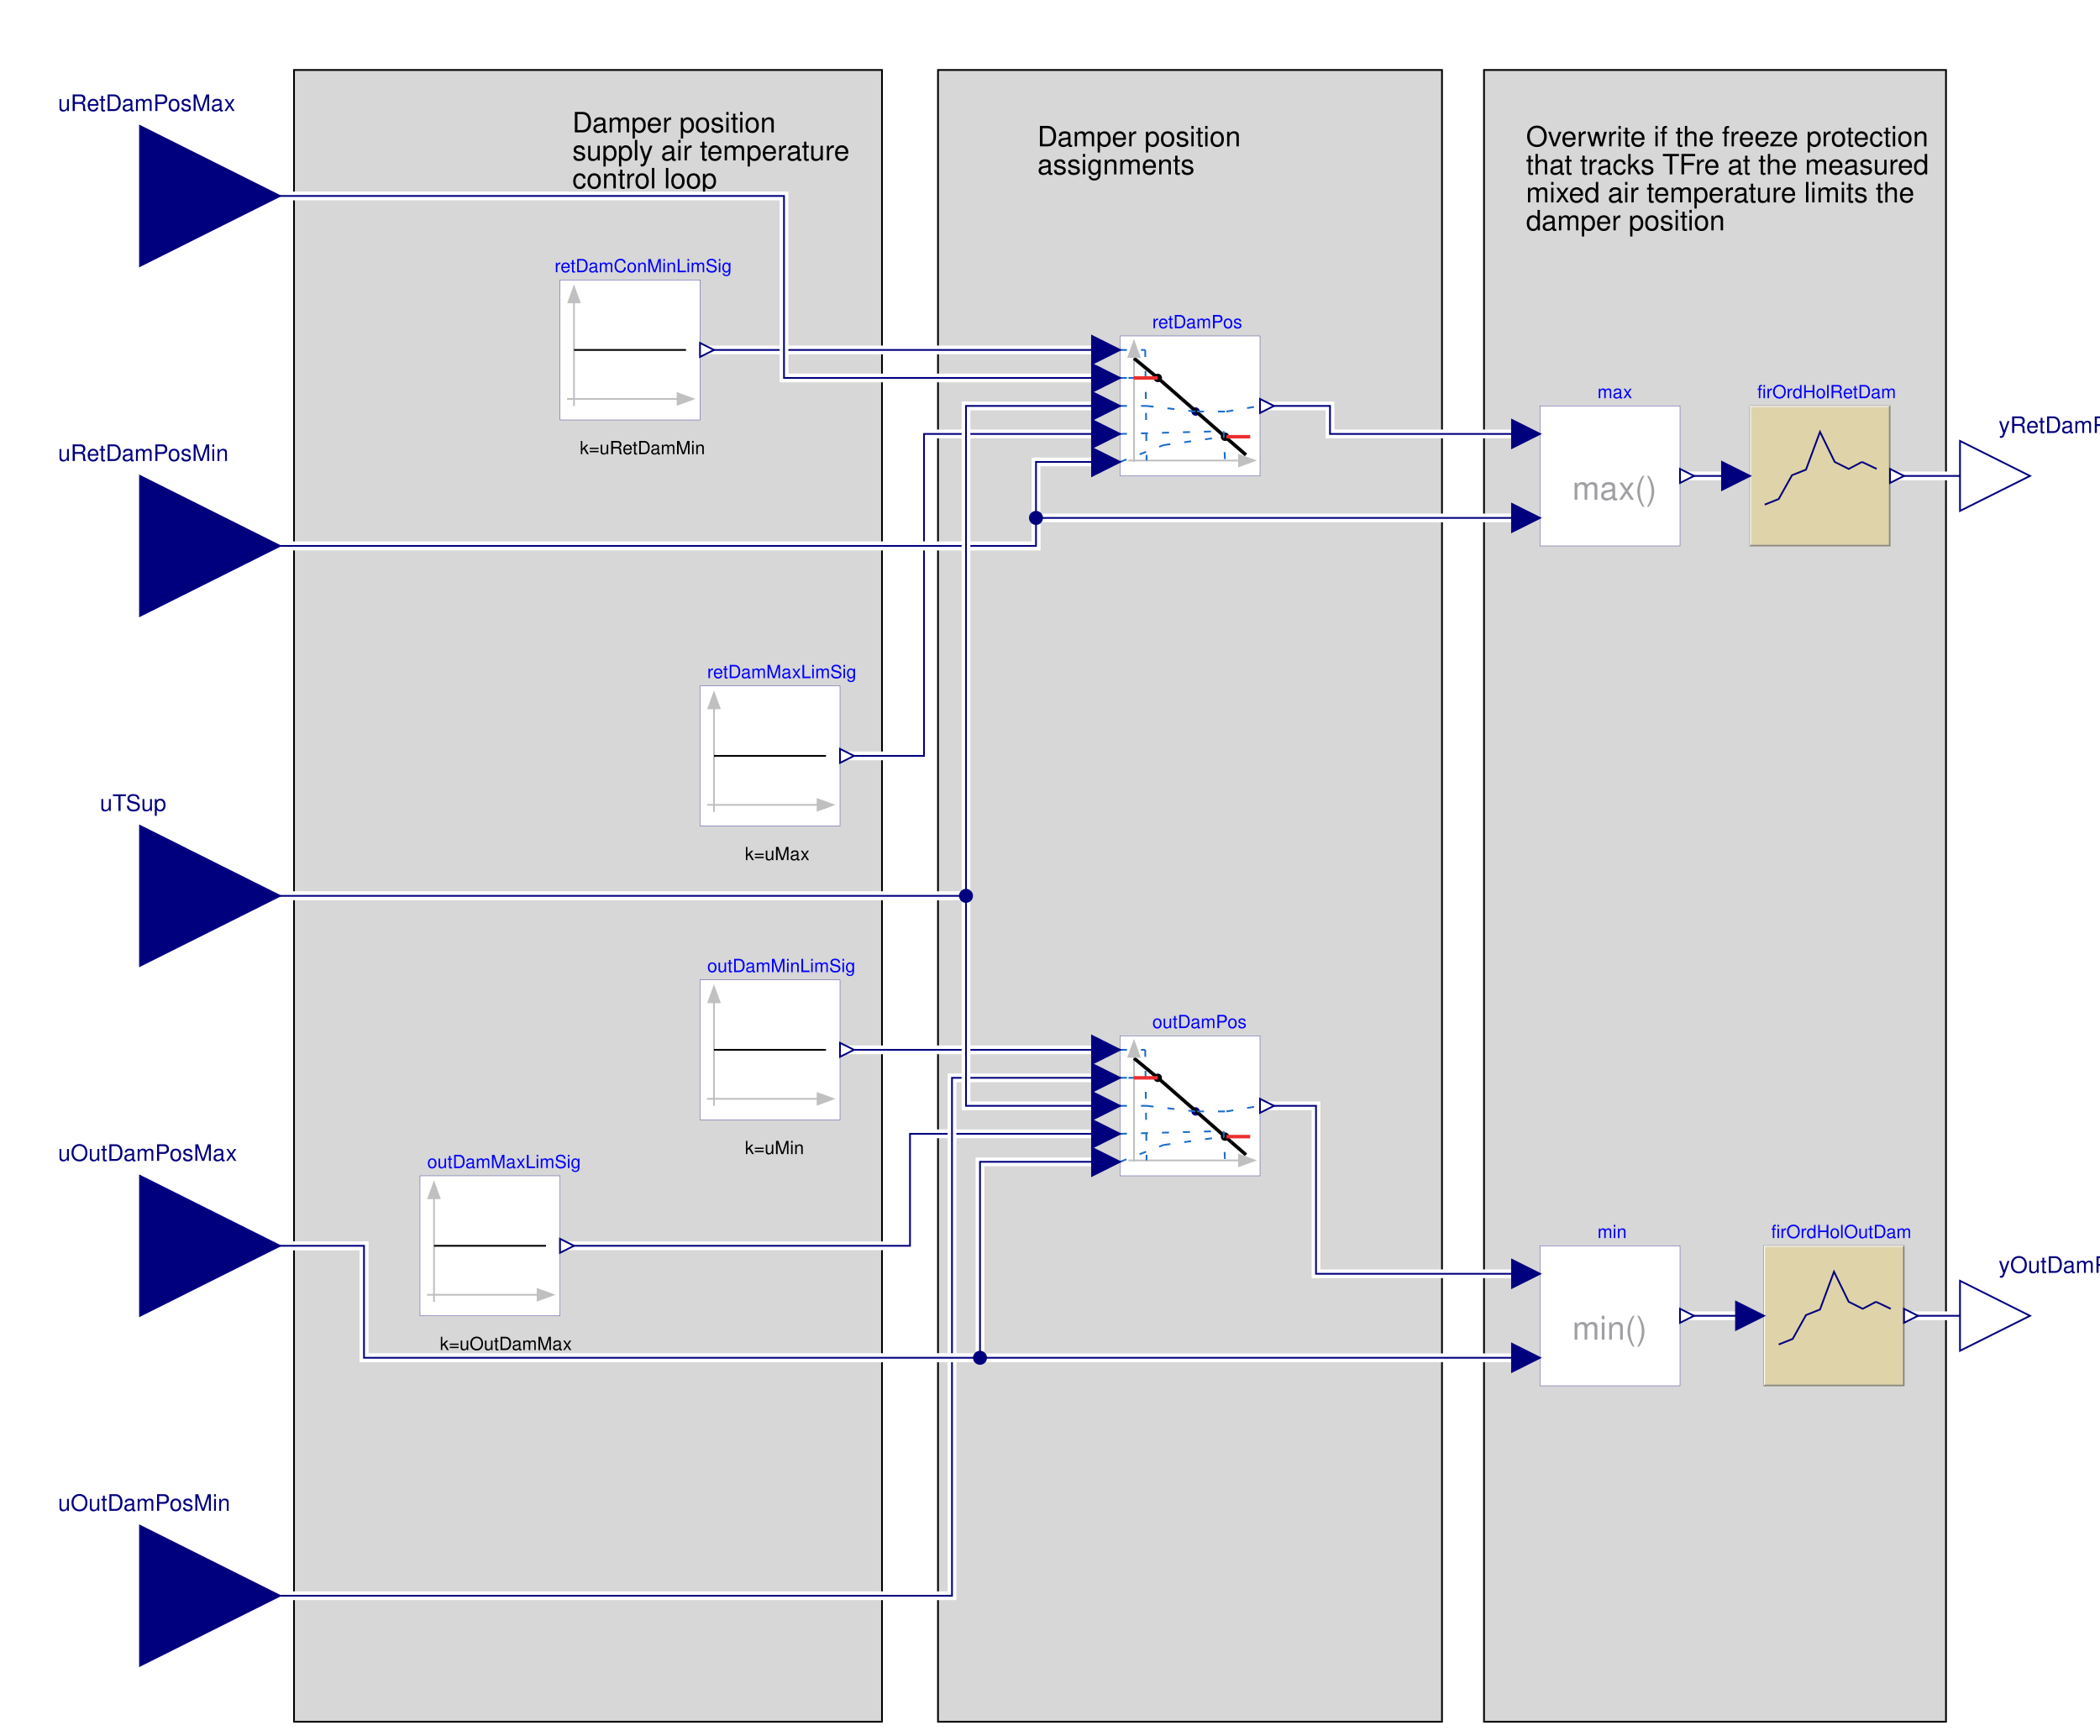
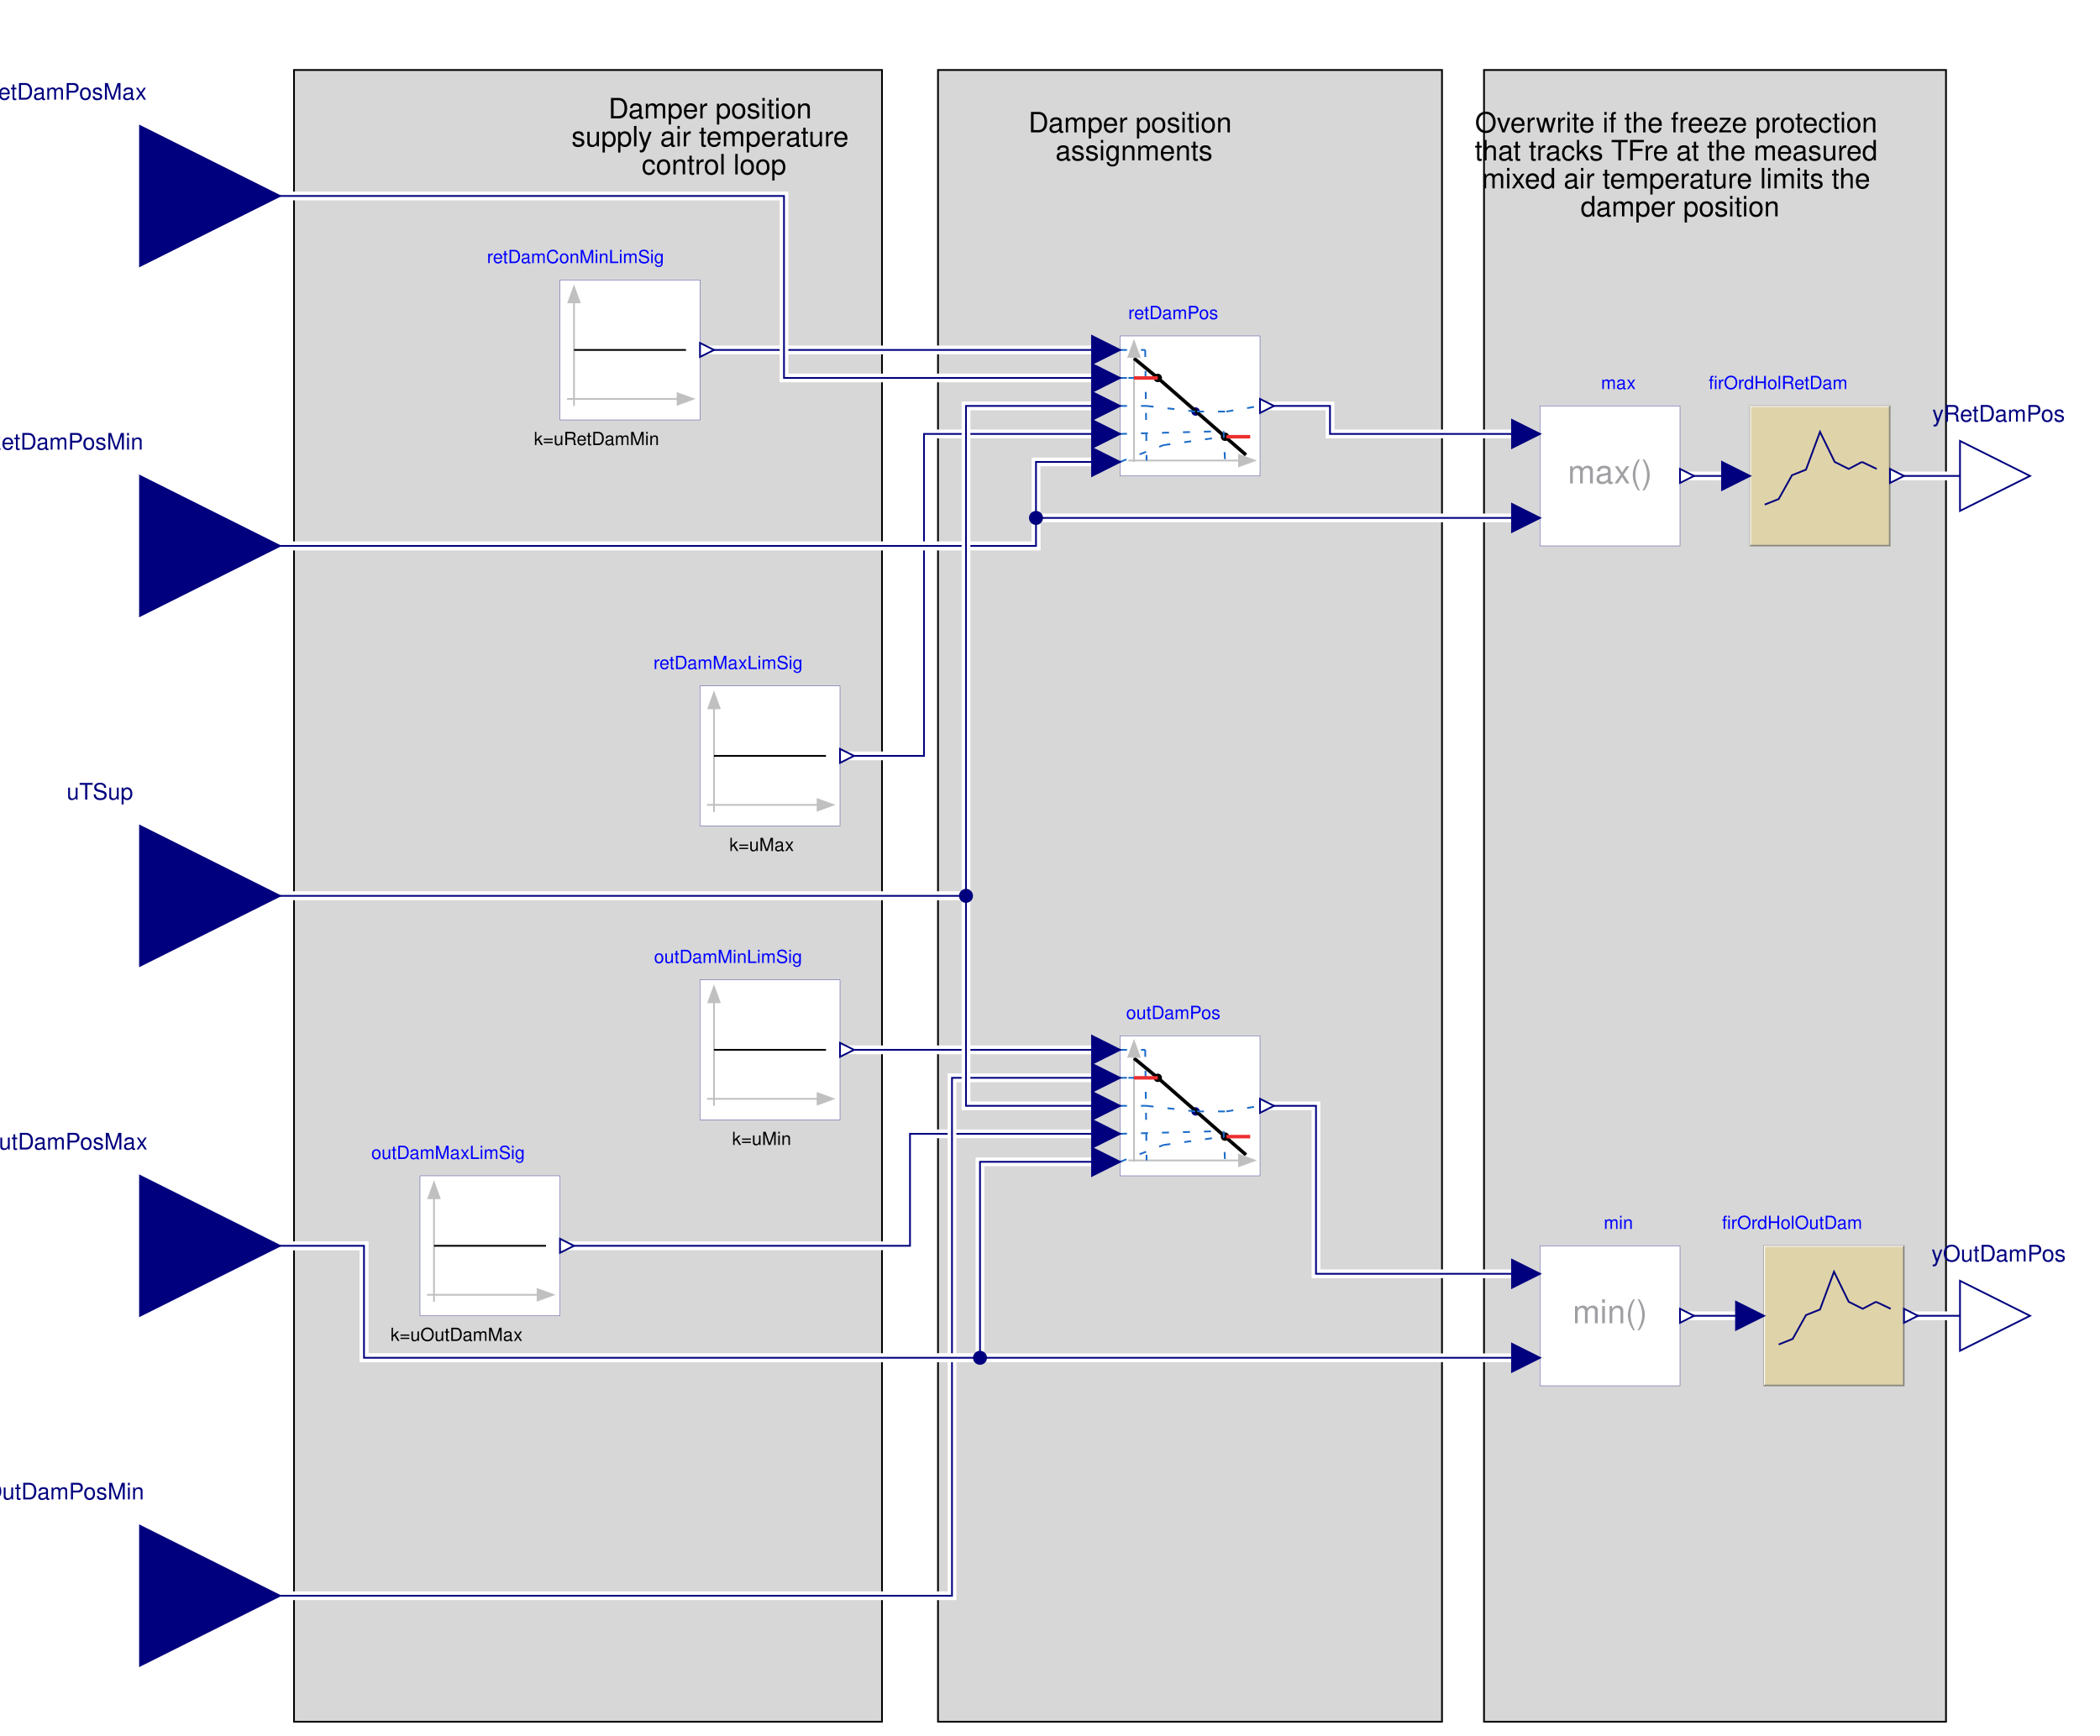
<svg xmlns="http://www.w3.org/2000/svg" version="1.1" baseProfile="full" width="300mm" height="248mm" viewBox="0 0 300 248">
  <rect x="134" y="10" width="72" height="236" fill="rgb(215,215,215)" stroke="rgb(0,0,0)" stroke-dasharray="1,0" stroke-width="0.25" />
  <rect x="42" y="10" width="84" height="236" fill="rgb(215,215,215)" stroke="rgb(0,0,0)" stroke-dasharray="1,0" stroke-width="0.25" />
  <rect x="212" y="10" width="66" height="236" fill="rgb(215,215,215)" stroke="rgb(0,0,0)" stroke-dasharray="1,0" stroke-width="0.25" />
-   <text font-family="helvetica" font-size="4" x="81.76" y="18" fill="rgb(0,0,0)" dominant-baseline="central" alignment-baseline="middle">
-     <tspan x="81.76" dy="0">Damper position</tspan>
-     <tspan x="81.76" dy="4">supply air temperature</tspan>
-     <tspan x="81.76" dy="4">control loop</tspan>
-   </text>
-   <text font-family="helvetica" font-size="4" x="148.2" y="20" fill="rgb(0,0,0)" dominant-baseline="central" alignment-baseline="middle">
-     <tspan x="148.2" dy="0">Damper position</tspan>
-     <tspan x="148.2" dy="4">assignments</tspan>
-   </text>
-   <text font-family="helvetica" font-size="4" x="218" y="20" fill="rgb(0,0,0)" dominant-baseline="central" alignment-baseline="middle">
-     <tspan x="218" dy="0">Overwrite if the freeze protection</tspan>
-     <tspan x="218" dy="4">that tracks TFre at the measured</tspan>
-     <tspan x="218" dy="4">mixed air temperature limits the</tspan>
-     <tspan x="218" dy="4">damper position</tspan>
+   <text font-family="helvetica" font-size="4" x="102" y="16" fill="rgb(0,0,0)" text-anchor="middle" dominant-baseline="central" alignment-baseline="middle">
+     <tspan x="102" dy="0">Damper position</tspan>
+     <tspan x="102" dy="4">supply air temperature</tspan>
+     <tspan x="102" dy="4">control loop</tspan>
+   </text>
+   <text font-family="helvetica" font-size="4" x="162" y="18" fill="rgb(0,0,0)" text-anchor="middle" dominant-baseline="central" alignment-baseline="middle">
+     <tspan x="162" dy="0">Damper position</tspan>
+     <tspan x="162" dy="4">assignments</tspan>
+   </text>
+   <text font-family="helvetica" font-size="4" x="240" y="18" fill="rgb(0,0,0)" text-anchor="middle" dominant-baseline="central" alignment-baseline="middle">
+     <tspan x="240" dy="0">Overwrite if the freeze protection</tspan>
+     <tspan x="240" dy="4">that tracks TFre at the measured</tspan>
+     <tspan x="240" dy="4">mixed air temperature limits the</tspan>
+     <tspan x="240" dy="4">damper position</tspan>
  </text>
  <polyline fill="none" points="158,162 130,162 130,178 81,178" stroke="rgb(255,255,255)" stroke-dasharray="1,0" stroke-width="1.25" />
  <polyline fill="none" points="158,162 130,162 130,178 81,178" stroke="rgb(0,0,127)" stroke-dasharray="1,0" stroke-width="0.25" />
  <polyline fill="none" points="158,150 121,150" stroke="rgb(255,255,255)" stroke-dasharray="1,0" stroke-width="1.25" />
  <polyline fill="none" points="158,150 121,150" stroke="rgb(0,0,127)" stroke-dasharray="1,0" stroke-width="0.25" />
  <polyline fill="none" points="158,154 136,154 136,228 20,228" stroke="rgb(255,255,255)" stroke-dasharray="1,0" stroke-width="1.25" />
  <polyline fill="none" points="158,154 136,154 136,228 20,228" stroke="rgb(0,0,127)" stroke-dasharray="1,0" stroke-width="0.25" />
  <polyline fill="none" points="158,166 140,166 140,194 52,194 52,178 20,178" stroke="rgb(255,255,255)" stroke-dasharray="1,0" stroke-width="1.25" />
  <polyline fill="none" points="158,166 140,166 140,194 52,194 52,178 20,178" stroke="rgb(0,0,127)" stroke-dasharray="1,0" stroke-width="0.25" />
  <polyline fill="none" points="158,62 132,62 132,108 121,108" stroke="rgb(255,255,255)" stroke-dasharray="1,0" stroke-width="1.25" />
  <polyline fill="none" points="158,62 132,62 132,108 121,108" stroke="rgb(0,0,127)" stroke-dasharray="1,0" stroke-width="0.25" />
  <polyline fill="none" points="158,50 101,50" stroke="rgb(255,255,255)" stroke-dasharray="1,0" stroke-width="1.25" />
  <polyline fill="none" points="158,50 101,50" stroke="rgb(0,0,127)" stroke-dasharray="1,0" stroke-width="0.25" />
  <polyline fill="none" points="158,54 112,54 112,28 20,28" stroke="rgb(255,255,255)" stroke-dasharray="1,0" stroke-width="1.25" />
  <polyline fill="none" points="158,54 112,54 112,28 20,28" stroke="rgb(0,0,127)" stroke-dasharray="1,0" stroke-width="0.25" />
  <polyline fill="none" points="158,66 148,66 148,78 20,78" stroke="rgb(255,255,255)" stroke-dasharray="1,0" stroke-width="1.25" />
  <polyline fill="none" points="158,66 148,66 148,78 20,78" stroke="rgb(0,0,127)" stroke-dasharray="1,0" stroke-width="0.25" />
  <polyline fill="none" points="218,194 52,194 52,178 20,178" stroke="rgb(255,255,255)" stroke-dasharray="1,0" stroke-width="1.25" />
  <polyline fill="none" points="218,194 52,194 52,178 20,178" stroke="rgb(0,0,127)" stroke-dasharray="1,0" stroke-width="0.25" />
  <polyline fill="none" points="218,182 188,182 188,158 181,158" stroke="rgb(255,255,255)" stroke-dasharray="1,0" stroke-width="1.25" />
  <polyline fill="none" points="218,182 188,182 188,158 181,158" stroke="rgb(0,0,127)" stroke-dasharray="1,0" stroke-width="0.25" />
  <polyline fill="none" points="218,62 190,62 190,58 181,58" stroke="rgb(255,255,255)" stroke-dasharray="1,0" stroke-width="1.25" />
  <polyline fill="none" points="218,62 190,62 190,58 181,58" stroke="rgb(0,0,127)" stroke-dasharray="1,0" stroke-width="0.25" />
  <polyline fill="none" points="20,78 148,78 148,74 218,74" stroke="rgb(255,255,255)" stroke-dasharray="1,0" stroke-width="1.25" />
  <polyline fill="none" points="20,78 148,78 148,74 218,74" stroke="rgb(0,0,127)" stroke-dasharray="1,0" stroke-width="0.25" />
  <polyline fill="none" points="241,188 250,188" stroke="rgb(255,255,255)" stroke-dasharray="1,0" stroke-width="1.25" />
  <polyline fill="none" points="241,188 250,188" stroke="rgb(0,0,127)" stroke-dasharray="1,0" stroke-width="0.25" />
  <polyline fill="none" points="273,188 290,188" stroke="rgb(255,255,255)" stroke-dasharray="1,0" stroke-width="1.25" />
  <polyline fill="none" points="273,188 290,188" stroke="rgb(0,0,127)" stroke-dasharray="1,0" stroke-width="0.25" />
  <polyline fill="none" points="20,128 138,128 138,58 158,58" stroke="rgb(255,255,255)" stroke-dasharray="1,0" stroke-width="1.25" />
  <polyline fill="none" points="20,128 138,128 138,58 158,58" stroke="rgb(0,0,127)" stroke-dasharray="1,0" stroke-width="0.25" />
  <polyline fill="none" points="20,128 138,128 138,158 158,158" stroke="rgb(255,255,255)" stroke-dasharray="1,0" stroke-width="1.25" />
  <polyline fill="none" points="20,128 138,128 138,158 158,158" stroke="rgb(0,0,127)" stroke-dasharray="1,0" stroke-width="0.25" />
  <polyline fill="none" points="241,68 248,68" stroke="rgb(255,255,255)" stroke-dasharray="1,0" stroke-width="1.25" />
  <polyline fill="none" points="241,68 248,68" stroke="rgb(0,0,127)" stroke-dasharray="1,0" stroke-width="0.25" />
  <polyline fill="none" points="271,68 290,68" stroke="rgb(255,255,255)" stroke-dasharray="1,0" stroke-width="1.25" />
  <polyline fill="none" points="271,68 290,68" stroke="rgb(0,0,127)" stroke-dasharray="1,0" stroke-width="0.25" />
  <ellipse cx="140" cy="194" rx="1" ry="1" fill="rgb(0,0,127)" />
  <ellipse cx="148" cy="74" rx="1" ry="1" fill="rgb(0,0,127)" />
  <ellipse cx="138" cy="128" rx="1" ry="1" fill="rgb(0,0,127)" />
  <polygon points="20,138 40,128 20,118 20,138" fill="rgb(0,0,127)" stroke="rgb(0,0,127)" stroke-dasharray="1,0" stroke-width="0.25" />
  <polygon points="20,238 40,228 20,218 20,238" fill="rgb(0,0,127)" stroke="rgb(0,0,127)" stroke-dasharray="1,0" stroke-width="0.25" />
  <polygon points="20,188 40,178 20,168 20,188" fill="rgb(0,0,127)" stroke="rgb(0,0,127)" stroke-dasharray="1,0" stroke-width="0.25" />
  <polygon points="20,88 40,78 20,68 20,88" fill="rgb(0,0,127)" stroke="rgb(0,0,127)" stroke-dasharray="1,0" stroke-width="0.25" />
  <polygon points="20,38 40,28 20,18 20,38" fill="rgb(0,0,127)" stroke="rgb(0,0,127)" stroke-dasharray="1,0" stroke-width="0.25" />
  <polygon points="280,193 290,188 280,183" fill="rgb(255,255,255)" stroke="rgb(0,0,127)" stroke-dasharray="1,0" stroke-width="0.25" />
  <polygon points="280,73 290,68 280,63" fill="rgb(255,255,255)" stroke="rgb(0,0,127)" stroke-dasharray="1,0" stroke-width="0.25" />
  <rect x="100" y="140" width="20" height="20" fill="rgb(255,255,255)" stroke="rgb(0,0,127)" stroke-dasharray="1,0" stroke-width="0.042" />
  <rect x="60" y="168" width="20" height="20" fill="rgb(255,255,255)" stroke="rgb(0,0,127)" stroke-dasharray="1,0" stroke-width="0.042" />
  <rect x="80" y="40" width="20" height="20" fill="rgb(255,255,255)" stroke="rgb(0,0,127)" stroke-dasharray="1,0" stroke-width="0.042" />
  <rect x="100" y="98" width="20" height="20" fill="rgb(255,255,255)" stroke="rgb(0,0,127)" stroke-dasharray="1,0" stroke-width="0.042" />
  <rect x="160" y="148" width="20" height="20" fill="rgb(255,255,255)" stroke="rgb(0,0,127)" stroke-dasharray="1,0" stroke-width="0.042" />
  <rect x="160" y="48" width="20" height="20" fill="rgb(255,255,255)" stroke="rgb(0,0,127)" stroke-dasharray="1,0" stroke-width="0.042" />
  <rect x="220" y="178" width="20" height="20" fill="rgb(255,255,255)" stroke="rgb(0,0,127)" stroke-dasharray="1,0" stroke-width="0.042" />
  <rect x="220" y="58" width="20" height="20" fill="rgb(255,255,255)" stroke="rgb(0,0,127)" stroke-dasharray="1,0" stroke-width="0.042" />
  <rect x="252" y="178" width="20" height="20" fill="rgb(223,211,169)" stroke="rgb(0,0,127)" stroke-dasharray="1,0" stroke-width="0.042" />
  <rect x="251.908" y="177.908" width="0.092" height="20.092" fill="rgb(172,168,153)" stroke="none" />
  <rect x="251.908" y="198" width="20.092" height="0.092" fill="rgb(172,168,153)" stroke="none" />
  <rect x="272" y="178" width="0.092" height="20.092" fill="rgb(172,168,153)" stroke="none" />
  <rect x="252" y="177.908" width="20.092" height="0.092" fill="rgb(172,168,153)" stroke="none" />
  <rect x="252" y="178" width="0.138" height="20" fill="rgb(255,255,255)" stroke="none" />
  <rect x="252" y="178" width="20" height="0.138" fill="rgb(255,255,255)" stroke="none" />
  <rect x="271.908" y="178" width="0.092" height="20" fill="rgb(113,111,100)" stroke="none" />
  <rect x="252" y="197.908" width="20" height="0.092" fill="rgb(113,111,100)" stroke="none" />
  <rect x="271.816" y="178.092" width="0.092" height="19.816" fill="rgb(172,168,153)" stroke="none" />
  <rect x="252.092" y="197.816" width="19.816" height="0.092" fill="rgb(172,168,153)" stroke="none" />
  <rect x="250" y="58" width="20" height="20" fill="rgb(223,211,169)" stroke="rgb(0,0,127)" stroke-dasharray="1,0" stroke-width="0.042" />
  <rect x="249.908" y="57.908" width="0.092" height="20.092" fill="rgb(172,168,153)" stroke="none" />
  <rect x="249.908" y="78" width="20.092" height="0.092" fill="rgb(172,168,153)" stroke="none" />
  <rect x="270" y="58" width="0.092" height="20.092" fill="rgb(172,168,153)" stroke="none" />
  <rect x="250" y="57.908" width="20.092" height="0.092" fill="rgb(172,168,153)" stroke="none" />
  <rect x="250" y="58" width="0.138" height="20" fill="rgb(255,255,255)" stroke="none" />
  <rect x="250" y="58" width="20" height="0.138" fill="rgb(255,255,255)" stroke="none" />
  <rect x="269.908" y="58" width="0.092" height="20" fill="rgb(113,111,100)" stroke="none" />
  <rect x="250" y="77.908" width="20" height="0.092" fill="rgb(113,111,100)" stroke="none" />
  <rect x="269.816" y="58.092" width="0.092" height="19.816" fill="rgb(172,168,153)" stroke="none" />
  <rect x="250.092" y="77.816" width="19.816" height="0.092" fill="rgb(172,168,153)" stroke="none" />
  <ellipse cx="175" cy="162.4" rx="0.6" ry="0.6" fill="rgb(0,0,0)" />
  <ellipse cx="170.8" cy="158.8" rx="0.6" ry="0.6" fill="rgb(0,0,127)" />
  <ellipse cx="165.4" cy="154" rx="0.6" ry="0.6" fill="rgb(0,0,0)" />
  <ellipse cx="175" cy="62.4" rx="0.6" ry="0.6" fill="rgb(0,0,0)" />
  <ellipse cx="170.8" cy="58.8" rx="0.6" ry="0.6" fill="rgb(0,0,127)" />
  <ellipse cx="165.4" cy="54" rx="0.6" ry="0.6" fill="rgb(0,0,0)" />
  <polyline fill="none" points="102,143.2 102,158" stroke="rgb(192,192,192)" stroke-dasharray="1,0" stroke-width="0.25" />
  <polyline fill="none" points="101,157 118.2,157" stroke="rgb(192,192,192)" stroke-dasharray="1,0" stroke-width="0.25" />
  <polyline fill="none" points="102,150 118,150" stroke="rgb(0,0,0)" stroke-dasharray="1,0" stroke-width="0.25" />
  <polyline fill="none" points="62,171.2 62,186" stroke="rgb(192,192,192)" stroke-dasharray="1,0" stroke-width="0.25" />
  <polyline fill="none" points="61,185 78.2,185" stroke="rgb(192,192,192)" stroke-dasharray="1,0" stroke-width="0.25" />
  <polyline fill="none" points="62,178 78,178" stroke="rgb(0,0,0)" stroke-dasharray="1,0" stroke-width="0.25" />
  <polyline fill="none" points="82,43.2 82,58" stroke="rgb(192,192,192)" stroke-dasharray="1,0" stroke-width="0.25" />
  <polyline fill="none" points="81,57 98.2,57" stroke="rgb(192,192,192)" stroke-dasharray="1,0" stroke-width="0.25" />
  <polyline fill="none" points="82,50 98,50" stroke="rgb(0,0,0)" stroke-dasharray="1,0" stroke-width="0.25" />
  <polyline fill="none" points="102,101.2 102,116" stroke="rgb(192,192,192)" stroke-dasharray="1,0" stroke-width="0.25" />
  <polyline fill="none" points="101,115 118.2,115" stroke="rgb(192,192,192)" stroke-dasharray="1,0" stroke-width="0.25" />
  <polyline fill="none" points="102,108 118,108" stroke="rgb(0,0,0)" stroke-dasharray="1,0" stroke-width="0.25" />
  <polyline fill="none" points="165.4,154 175,162.4" stroke="rgb(0,0,0)" stroke-dasharray="1,0" stroke-width="0.5" />
  <polyline fill="none" points="162,166 162,150.8" stroke="rgb(192,192,192)" stroke-dasharray="1,0" stroke-width="0.25" />
  <polyline fill="none" points="161.2,165.8 177.6,165.8" stroke="rgb(192,192,192)" stroke-dasharray="1,0" stroke-width="0.25" />
  <polyline fill="none" points="160,150 163.6,150" stroke="rgb(28,108,200)" stroke-dasharray="1,2" stroke-width="0.25" />
  <polyline fill="none" points="163.6,150 163.8,165.8" stroke="rgb(28,108,200)" stroke-dasharray="1,2" stroke-width="0.25" />
  <polyline fill="none" points="160,154 161.2,154" stroke="rgb(28,108,200)" stroke-dasharray="1,2" stroke-width="0.25" />
  <polyline fill="none" points="161.2,154 165.2,154" stroke="rgb(28,108,200)" stroke-dasharray="1,2" stroke-width="0.25" />
  <polyline fill="none" points="160,162 174.8,161.6" stroke="rgb(28,108,200)" stroke-dasharray="1,2" stroke-width="0.25" />
  <polyline fill="none" points="174.8,161.6 175,165.8" stroke="rgb(28,108,200)" stroke-dasharray="1,2" stroke-width="0.25" />
  <polyline fill="none" points="160,166 166.2,163.6" stroke="rgb(28,108,200)" stroke-dasharray="1,2" stroke-width="0.25" />
  <polyline fill="none" points="166.2,163.6 174.8,162.4" stroke="rgb(28,108,200)" stroke-dasharray="1,2" stroke-width="0.25" />
  <polyline fill="none" points="160,158 163.8,158" stroke="rgb(28,108,200)" stroke-dasharray="1,2" stroke-width="0.25" />
  <polyline fill="none" points="163.8,158 170.8,158.8" stroke="rgb(28,108,200)" stroke-dasharray="1,2" stroke-width="0.25" />
  <polyline fill="none" points="171,158.8 175.2,158.8" stroke="rgb(28,108,200)" stroke-dasharray="1,2" stroke-width="0.25" />
  <polyline fill="none" points="175.2,158.8 180,158" stroke="rgb(28,108,200)" stroke-dasharray="1,2" stroke-width="0.25" />
  <polyline fill="none" points="175,162.4 178,165" stroke="rgb(0,0,0)" stroke-dasharray="1,0" stroke-width="0.5" />
  <polyline fill="none" points="175.2,162.4 178.6,162.4" stroke="rgb(238,46,47)" stroke-dasharray="1,0" stroke-width="0.5" />
  <polyline fill="none" points="162,151.2 165.4,154" stroke="rgb(0,0,0)" stroke-dasharray="1,0" stroke-width="0.5" />
  <polyline fill="none" points="162,154 165.4,154" stroke="rgb(238,46,47)" stroke-dasharray="1,0" stroke-width="0.5" />
  <polyline fill="none" points="165.4,54 175,62.4" stroke="rgb(0,0,0)" stroke-dasharray="1,0" stroke-width="0.5" />
  <polyline fill="none" points="162,66 162,50.8" stroke="rgb(192,192,192)" stroke-dasharray="1,0" stroke-width="0.25" />
  <polyline fill="none" points="161.2,65.8 177.6,65.8" stroke="rgb(192,192,192)" stroke-dasharray="1,0" stroke-width="0.25" />
  <polyline fill="none" points="160,50 163.6,50" stroke="rgb(28,108,200)" stroke-dasharray="1,2" stroke-width="0.25" />
  <polyline fill="none" points="163.6,50 163.8,65.8" stroke="rgb(28,108,200)" stroke-dasharray="1,2" stroke-width="0.25" />
  <polyline fill="none" points="160,54 161.2,54" stroke="rgb(28,108,200)" stroke-dasharray="1,2" stroke-width="0.25" />
  <polyline fill="none" points="161.2,54 165.2,54" stroke="rgb(28,108,200)" stroke-dasharray="1,2" stroke-width="0.25" />
  <polyline fill="none" points="160,62 174.8,61.6" stroke="rgb(28,108,200)" stroke-dasharray="1,2" stroke-width="0.25" />
  <polyline fill="none" points="174.8,61.6 175,65.8" stroke="rgb(28,108,200)" stroke-dasharray="1,2" stroke-width="0.25" />
  <polyline fill="none" points="160,66 166.2,63.6" stroke="rgb(28,108,200)" stroke-dasharray="1,2" stroke-width="0.25" />
  <polyline fill="none" points="166.2,63.6 174.8,62.4" stroke="rgb(28,108,200)" stroke-dasharray="1,2" stroke-width="0.25" />
  <polyline fill="none" points="160,58 163.8,58" stroke="rgb(28,108,200)" stroke-dasharray="1,2" stroke-width="0.25" />
  <polyline fill="none" points="163.8,58 170.8,58.8" stroke="rgb(28,108,200)" stroke-dasharray="1,2" stroke-width="0.25" />
  <polyline fill="none" points="171,58.8 175.2,58.8" stroke="rgb(28,108,200)" stroke-dasharray="1,2" stroke-width="0.25" />
  <polyline fill="none" points="175.2,58.8 180,58" stroke="rgb(28,108,200)" stroke-dasharray="1,2" stroke-width="0.25" />
  <polyline fill="none" points="175,62.4 178,65" stroke="rgb(0,0,0)" stroke-dasharray="1,0" stroke-width="0.5" />
  <polyline fill="none" points="175.2,62.4 178.6,62.4" stroke="rgb(238,46,47)" stroke-dasharray="1,0" stroke-width="0.5" />
  <polyline fill="none" points="162,51.2 165.4,54" stroke="rgb(0,0,0)" stroke-dasharray="1,0" stroke-width="0.5" />
  <polyline fill="none" points="162,54 165.4,54" stroke="rgb(238,46,47)" stroke-dasharray="1,0" stroke-width="0.5" />
  <polyline fill="none" points="254.1,192.1 256.1,191.3 258,187.9 260,187.1 262,181.7 264.1,186 266.1,187 268,186" stroke="rgb(0,0,127)" stroke-dasharray="1,0" stroke-width="0.25" />
  <polyline fill="none" points="268,186 270.1,187" stroke="rgb(0,0,127)" stroke-dasharray="1,0" stroke-width="0.25" />
  <polyline fill="none" points="252.1,72.1 254.1,71.3 256,67.9 258,67.1 260,61.7 262.1,66 264.1,67 266,66" stroke="rgb(0,0,127)" stroke-dasharray="1,0" stroke-width="0.25" />
  <polyline fill="none" points="266,66 268.1,67" stroke="rgb(0,0,127)" stroke-dasharray="1,0" stroke-width="0.25" />
  <polygon points="102,141 101.2,143.2 102.8,143.2 102,141" fill="rgb(192,192,192)" stroke="rgb(192,192,192)" stroke-dasharray="1,0" stroke-width="0.25" />
  <polygon points="119,157 116.8,156.2 116.8,157.8 119,157" fill="rgb(192,192,192)" stroke="rgb(192,192,192)" stroke-dasharray="1,0" stroke-width="0.25" />
  <polygon points="120,151 122,150 120,149" fill="rgb(255,255,255)" stroke="rgb(0,0,127)" stroke-dasharray="1,0" stroke-width="0.25" />
  <polygon points="62,169 61.2,171.2 62.8,171.2 62,169" fill="rgb(192,192,192)" stroke="rgb(192,192,192)" stroke-dasharray="1,0" stroke-width="0.25" />
  <polygon points="79,185 76.8,184.2 76.8,185.8 79,185" fill="rgb(192,192,192)" stroke="rgb(192,192,192)" stroke-dasharray="1,0" stroke-width="0.25" />
  <polygon points="80,179 82,178 80,177" fill="rgb(255,255,255)" stroke="rgb(0,0,127)" stroke-dasharray="1,0" stroke-width="0.25" />
  <polygon points="82,41 81.2,43.2 82.8,43.2 82,41" fill="rgb(192,192,192)" stroke="rgb(192,192,192)" stroke-dasharray="1,0" stroke-width="0.25" />
  <polygon points="99,57 96.8,56.2 96.8,57.8 99,57" fill="rgb(192,192,192)" stroke="rgb(192,192,192)" stroke-dasharray="1,0" stroke-width="0.25" />
  <polygon points="100,51 102,50 100,49" fill="rgb(255,255,255)" stroke="rgb(0,0,127)" stroke-dasharray="1,0" stroke-width="0.25" />
  <polygon points="102,99 101.2,101.2 102.8,101.2 102,99" fill="rgb(192,192,192)" stroke="rgb(192,192,192)" stroke-dasharray="1,0" stroke-width="0.25" />
  <polygon points="119,115 116.8,114.2 116.8,115.8 119,115" fill="rgb(192,192,192)" stroke="rgb(192,192,192)" stroke-dasharray="1,0" stroke-width="0.25" />
  <polygon points="120,109 122,108 120,107" fill="rgb(255,255,255)" stroke="rgb(0,0,127)" stroke-dasharray="1,0" stroke-width="0.25" />
  <polygon points="179.2,165.8 177,165 177,166.6 179.2,165.8" fill="rgb(192,192,192)" stroke="rgb(192,192,192)" stroke-dasharray="1,0" stroke-width="0.25" />
  <polygon points="162,148.8 161.2,151 162.8,151 162,148.8" fill="rgb(192,192,192)" stroke="rgb(192,192,192)" stroke-dasharray="1,0" stroke-width="0.25" />
  <polygon points="156,152 160,150 156,148" fill="rgb(0,0,127)" stroke="rgb(0,0,127)" stroke-dasharray="1,0" stroke-width="0.25" />
  <polygon points="156,156 160,154 156,152" fill="rgb(0,0,127)" stroke="rgb(0,0,127)" stroke-dasharray="1,0" stroke-width="0.25" />
  <polygon points="156,164 160,162 156,160" fill="rgb(0,0,127)" stroke="rgb(0,0,127)" stroke-dasharray="1,0" stroke-width="0.25" />
  <polygon points="156,168 160,166 156,164" fill="rgb(0,0,127)" stroke="rgb(0,0,127)" stroke-dasharray="1,0" stroke-width="0.25" />
  <polygon points="156,160 160,158 156,156" fill="rgb(0,0,127)" stroke="rgb(0,0,127)" stroke-dasharray="1,0" stroke-width="0.25" />
  <polygon points="180,159 182,158 180,157" fill="rgb(255,255,255)" stroke="rgb(0,0,127)" stroke-dasharray="1,0" stroke-width="0.25" />
  <polygon points="179.2,65.8 177,65 177,66.6 179.2,65.8" fill="rgb(192,192,192)" stroke="rgb(192,192,192)" stroke-dasharray="1,0" stroke-width="0.25" />
  <polygon points="162,48.8 161.2,51 162.8,51 162,48.8" fill="rgb(192,192,192)" stroke="rgb(192,192,192)" stroke-dasharray="1,0" stroke-width="0.25" />
  <polygon points="156,52 160,50 156,48" fill="rgb(0,0,127)" stroke="rgb(0,0,127)" stroke-dasharray="1,0" stroke-width="0.25" />
  <polygon points="156,56 160,54 156,52" fill="rgb(0,0,127)" stroke="rgb(0,0,127)" stroke-dasharray="1,0" stroke-width="0.25" />
  <polygon points="156,64 160,62 156,60" fill="rgb(0,0,127)" stroke="rgb(0,0,127)" stroke-dasharray="1,0" stroke-width="0.25" />
  <polygon points="156,68 160,66 156,64" fill="rgb(0,0,127)" stroke="rgb(0,0,127)" stroke-dasharray="1,0" stroke-width="0.25" />
  <polygon points="156,60 160,58 156,56" fill="rgb(0,0,127)" stroke="rgb(0,0,127)" stroke-dasharray="1,0" stroke-width="0.25" />
  <polygon points="180,59 182,58 180,57" fill="rgb(255,255,255)" stroke="rgb(0,0,127)" stroke-dasharray="1,0" stroke-width="0.25" />
  <polygon points="216,184 220,182 216,180" fill="rgb(0,0,127)" stroke="rgb(0,0,127)" stroke-dasharray="1,0" stroke-width="0.25" />
  <polygon points="216,196 220,194 216,192" fill="rgb(0,0,127)" stroke="rgb(0,0,127)" stroke-dasharray="1,0" stroke-width="0.25" />
  <polygon points="240,189 242,188 240,187" fill="rgb(255,255,255)" stroke="rgb(0,0,127)" stroke-dasharray="1,0" stroke-width="0.25" />
  <polygon points="216,64 220,62 216,60" fill="rgb(0,0,127)" stroke="rgb(0,0,127)" stroke-dasharray="1,0" stroke-width="0.25" />
  <polygon points="216,76 220,74 216,72" fill="rgb(0,0,127)" stroke="rgb(0,0,127)" stroke-dasharray="1,0" stroke-width="0.25" />
  <polygon points="240,69 242,68 240,67" fill="rgb(255,255,255)" stroke="rgb(0,0,127)" stroke-dasharray="1,0" stroke-width="0.25" />
  <polygon points="248,190 252,188 248,186" fill="rgb(0,0,127)" stroke="rgb(0,0,127)" stroke-dasharray="1,0" stroke-width="0.25" />
  <polygon points="272,189 274,188 272,187" fill="rgb(255,255,255)" stroke="rgb(0,0,127)" stroke-dasharray="1,0" stroke-width="0.25" />
  <polygon points="246,70 250,68 246,66" fill="rgb(0,0,127)" stroke="rgb(0,0,127)" stroke-dasharray="1,0" stroke-width="0.25" />
  <polygon points="270,69 272,68 270,67" fill="rgb(255,255,255)" stroke="rgb(0,0,127)" stroke-dasharray="1,0" stroke-width="0.25" />
-   <text font-family="helvetica" font-size="3.25" x="14.262" y="115.125" fill="rgb(0,0,127)" dominant-baseline="central" alignment-baseline="middle">
+   <text font-family="helvetica" font-size="3.25" x="14.262" y="113.5" fill="rgb(0,0,127)" text-anchor="middle" dominant-baseline="central" alignment-baseline="middle">
    <tspan x="14.262">uTSup</tspan>
  </text>
-   <text font-family="helvetica" font-size="3.25" x="14.262" y="215.125" fill="rgb(0,0,127)" dominant-baseline="central" alignment-baseline="middle">
+   <text font-family="helvetica" font-size="3.25" x="14.262" y="213.5" fill="rgb(0,0,127)" text-anchor="middle" dominant-baseline="central" alignment-baseline="middle">
    <tspan x="8.282">uOutDamPosMin</tspan>
  </text>
-   <text font-family="helvetica" font-size="3.25" x="14.262" y="165.125" fill="rgb(0,0,127)" dominant-baseline="central" alignment-baseline="middle">
+   <text font-family="helvetica" font-size="3.25" x="14.262" y="163.5" fill="rgb(0,0,127)" text-anchor="middle" dominant-baseline="central" alignment-baseline="middle">
    <tspan x="8.282">uOutDamPosMax</tspan>
  </text>
-   <text font-family="helvetica" font-size="3.25" x="14.262" y="65.125" fill="rgb(0,0,127)" dominant-baseline="central" alignment-baseline="middle">
+   <text font-family="helvetica" font-size="3.25" x="14.262" y="63.5" fill="rgb(0,0,127)" text-anchor="middle" dominant-baseline="central" alignment-baseline="middle">
    <tspan x="8.282">uRetDamPosMin</tspan>
  </text>
-   <text font-family="helvetica" font-size="3.25" x="14.262" y="15.125" fill="rgb(0,0,127)" dominant-baseline="central" alignment-baseline="middle">
+   <text font-family="helvetica" font-size="3.25" x="14.262" y="13.5" fill="rgb(0,0,127)" text-anchor="middle" dominant-baseline="central" alignment-baseline="middle">
    <tspan x="8.282">uRetDamPosMax</tspan>
  </text>
-   <text font-family="helvetica" font-size="3.25" x="289.262" y="181.125" fill="rgb(0,0,127)" dominant-baseline="central" alignment-baseline="middle">
+   <text font-family="helvetica" font-size="3.25" x="289.262" y="179.5" fill="rgb(0,0,127)" text-anchor="middle" dominant-baseline="central" alignment-baseline="middle">
    <tspan x="285.525">yOutDamPos</tspan>
  </text>
-   <text font-family="helvetica" font-size="3.25" x="289.262" y="61.125" fill="rgb(0,0,127)" dominant-baseline="central" alignment-baseline="middle">
+   <text font-family="helvetica" font-size="3.25" x="289.262" y="59.5" fill="rgb(0,0,127)" text-anchor="middle" dominant-baseline="central" alignment-baseline="middle">
    <tspan x="285.525">yRetDamPos</tspan>
  </text>
-   <text font-family="helvetica" font-size="2.6" x="107.01" y="138.3" fill="rgb(0,0,255)" dominant-baseline="central" alignment-baseline="middle">
-     <tspan x="101.03">outDamMinLimSig</tspan>
-   </text>
-   <text font-family="helvetica" font-size="2.6" x="107.608" y="164.3" fill="rgb(0,0,0)" dominant-baseline="central" alignment-baseline="middle">
-     <tspan x="106.412">k=uMin</tspan>
-   </text>
-   <text font-family="helvetica" font-size="2.6" x="67.01" y="166.3" fill="rgb(0,0,255)" dominant-baseline="central" alignment-baseline="middle">
-     <tspan x="61.03">outDamMaxLimSig</tspan>
-   </text>
-   <text font-family="helvetica" font-size="2.6" x="67.608" y="192.3" fill="rgb(0,0,0)" dominant-baseline="central" alignment-baseline="middle">
-     <tspan x="62.824">k=uOutDamMax</tspan>
-   </text>
-   <text font-family="helvetica" font-size="2.6" x="87.01" y="38.3" fill="rgb(0,0,255)" dominant-baseline="central" alignment-baseline="middle">
-     <tspan x="79.236">retDamConMinLimSig</tspan>
-   </text>
-   <text font-family="helvetica" font-size="2.6" x="87.608" y="64.3" fill="rgb(0,0,0)" dominant-baseline="central" alignment-baseline="middle">
-     <tspan x="82.824">k=uRetDamMin</tspan>
-   </text>
-   <text font-family="helvetica" font-size="2.6" x="107.01" y="96.3" fill="rgb(0,0,255)" dominant-baseline="central" alignment-baseline="middle">
-     <tspan x="101.03">retDamMaxLimSig</tspan>
-   </text>
-   <text font-family="helvetica" font-size="2.6" x="107.608" y="122.3" fill="rgb(0,0,0)" dominant-baseline="central" alignment-baseline="middle">
-     <tspan x="106.412">k=uMax</tspan>
-   </text>
-   <text font-family="helvetica" font-size="2.6" x="167.01" y="146.3" fill="rgb(0,0,255)" dominant-baseline="central" alignment-baseline="middle">
-     <tspan x="164.618">outDamPos</tspan>
-   </text>
-   <text font-family="helvetica" font-size="2.6" x="167.01" y="46.3" fill="rgb(0,0,255)" dominant-baseline="central" alignment-baseline="middle">
-     <tspan x="164.618">retDamPos</tspan>
-   </text>
-   <text font-family="helvetica" font-size="2.6" x="227.01" y="176.3" fill="rgb(0,0,255)" dominant-baseline="central" alignment-baseline="middle">
-     <tspan x="228.206">min</tspan>
-   </text>
-   <text font-family="helvetica" font-size="4.68" x="224.618" y="190.34" fill="rgb(160,160,164)" dominant-baseline="central" alignment-baseline="middle">
-     <tspan x="224.618">min()</tspan>
-   </text>
-   <text font-family="helvetica" font-size="2.6" x="227.01" y="56.3" fill="rgb(0,0,255)" dominant-baseline="central" alignment-baseline="middle">
-     <tspan x="228.206">max</tspan>
-   </text>
-   <text font-family="helvetica" font-size="4.68" x="224.618" y="70.34" fill="rgb(160,160,164)" dominant-baseline="central" alignment-baseline="middle">
-     <tspan x="224.618">max()</tspan>
-   </text>
-   <text font-family="helvetica" font-size="2.6" x="259.01" y="176.3" fill="rgb(0,0,255)" dominant-baseline="central" alignment-baseline="middle">
-     <tspan x="253.03">firOrdHolOutDam</tspan>
-   </text>
-   <text font-family="helvetica" font-size="2.6" x="257.01" y="56.3" fill="rgb(0,0,255)" dominant-baseline="central" alignment-baseline="middle">
-     <tspan x="251.03">firOrdHolRetDam</tspan>
+   <text font-family="helvetica" font-size="2.6" x="110" y="137" fill="rgb(0,0,255)" text-anchor="middle" dominant-baseline="central" alignment-baseline="middle">
+     <tspan x="104.02">outDamMinLimSig</tspan>
+   </text>
+   <text font-family="helvetica" font-size="2.6" x="110" y="163" fill="rgb(0,0,0)" text-anchor="middle" dominant-baseline="central" alignment-baseline="middle">
+     <tspan x="108.804">k=uMin</tspan>
+   </text>
+   <text font-family="helvetica" font-size="2.6" x="70" y="165" fill="rgb(0,0,255)" text-anchor="middle" dominant-baseline="central" alignment-baseline="middle">
+     <tspan x="64.02">outDamMaxLimSig</tspan>
+   </text>
+   <text font-family="helvetica" font-size="2.6" x="70" y="191" fill="rgb(0,0,0)" text-anchor="middle" dominant-baseline="central" alignment-baseline="middle">
+     <tspan x="65.216">k=uOutDamMax</tspan>
+   </text>
+   <text font-family="helvetica" font-size="2.6" x="90" y="37" fill="rgb(0,0,255)" text-anchor="middle" dominant-baseline="central" alignment-baseline="middle">
+     <tspan x="82.226">retDamConMinLimSig</tspan>
+   </text>
+   <text font-family="helvetica" font-size="2.6" x="90" y="63" fill="rgb(0,0,0)" text-anchor="middle" dominant-baseline="central" alignment-baseline="middle">
+     <tspan x="85.216">k=uRetDamMin</tspan>
+   </text>
+   <text font-family="helvetica" font-size="2.6" x="110" y="95" fill="rgb(0,0,255)" text-anchor="middle" dominant-baseline="central" alignment-baseline="middle">
+     <tspan x="104.02">retDamMaxLimSig</tspan>
+   </text>
+   <text font-family="helvetica" font-size="2.6" x="110" y="121" fill="rgb(0,0,0)" text-anchor="middle" dominant-baseline="central" alignment-baseline="middle">
+     <tspan x="108.804">k=uMax</tspan>
+   </text>
+   <text font-family="helvetica" font-size="2.6" x="170" y="145" fill="rgb(0,0,255)" text-anchor="middle" dominant-baseline="central" alignment-baseline="middle">
+     <tspan x="167.608">outDamPos</tspan>
+   </text>
+   <text font-family="helvetica" font-size="2.6" x="170" y="45" fill="rgb(0,0,255)" text-anchor="middle" dominant-baseline="central" alignment-baseline="middle">
+     <tspan x="167.608">retDamPos</tspan>
+   </text>
+   <text font-family="helvetica" font-size="2.6" x="230" y="175" fill="rgb(0,0,255)" text-anchor="middle" dominant-baseline="central" alignment-baseline="middle">
+     <tspan x="231.196">min</tspan>
+   </text>
+   <text font-family="helvetica" font-size="4.68" x="230" y="188" fill="rgb(160,160,164)" text-anchor="middle" dominant-baseline="central" alignment-baseline="middle">
+     <tspan x="230">min()</tspan>
+   </text>
+   <text font-family="helvetica" font-size="2.6" x="230" y="55" fill="rgb(0,0,255)" text-anchor="middle" dominant-baseline="central" alignment-baseline="middle">
+     <tspan x="231.196">max</tspan>
+   </text>
+   <text font-family="helvetica" font-size="4.68" x="230" y="68" fill="rgb(160,160,164)" text-anchor="middle" dominant-baseline="central" alignment-baseline="middle">
+     <tspan x="230">max()</tspan>
+   </text>
+   <text font-family="helvetica" font-size="2.6" x="262" y="175" fill="rgb(0,0,255)" text-anchor="middle" dominant-baseline="central" alignment-baseline="middle">
+     <tspan x="256.02">firOrdHolOutDam</tspan>
+   </text>
+   <text font-family="helvetica" font-size="2.6" x="260" y="55" fill="rgb(0,0,255)" text-anchor="middle" dominant-baseline="central" alignment-baseline="middle">
+     <tspan x="254.02">firOrdHolRetDam</tspan>
  </text>
</svg>
